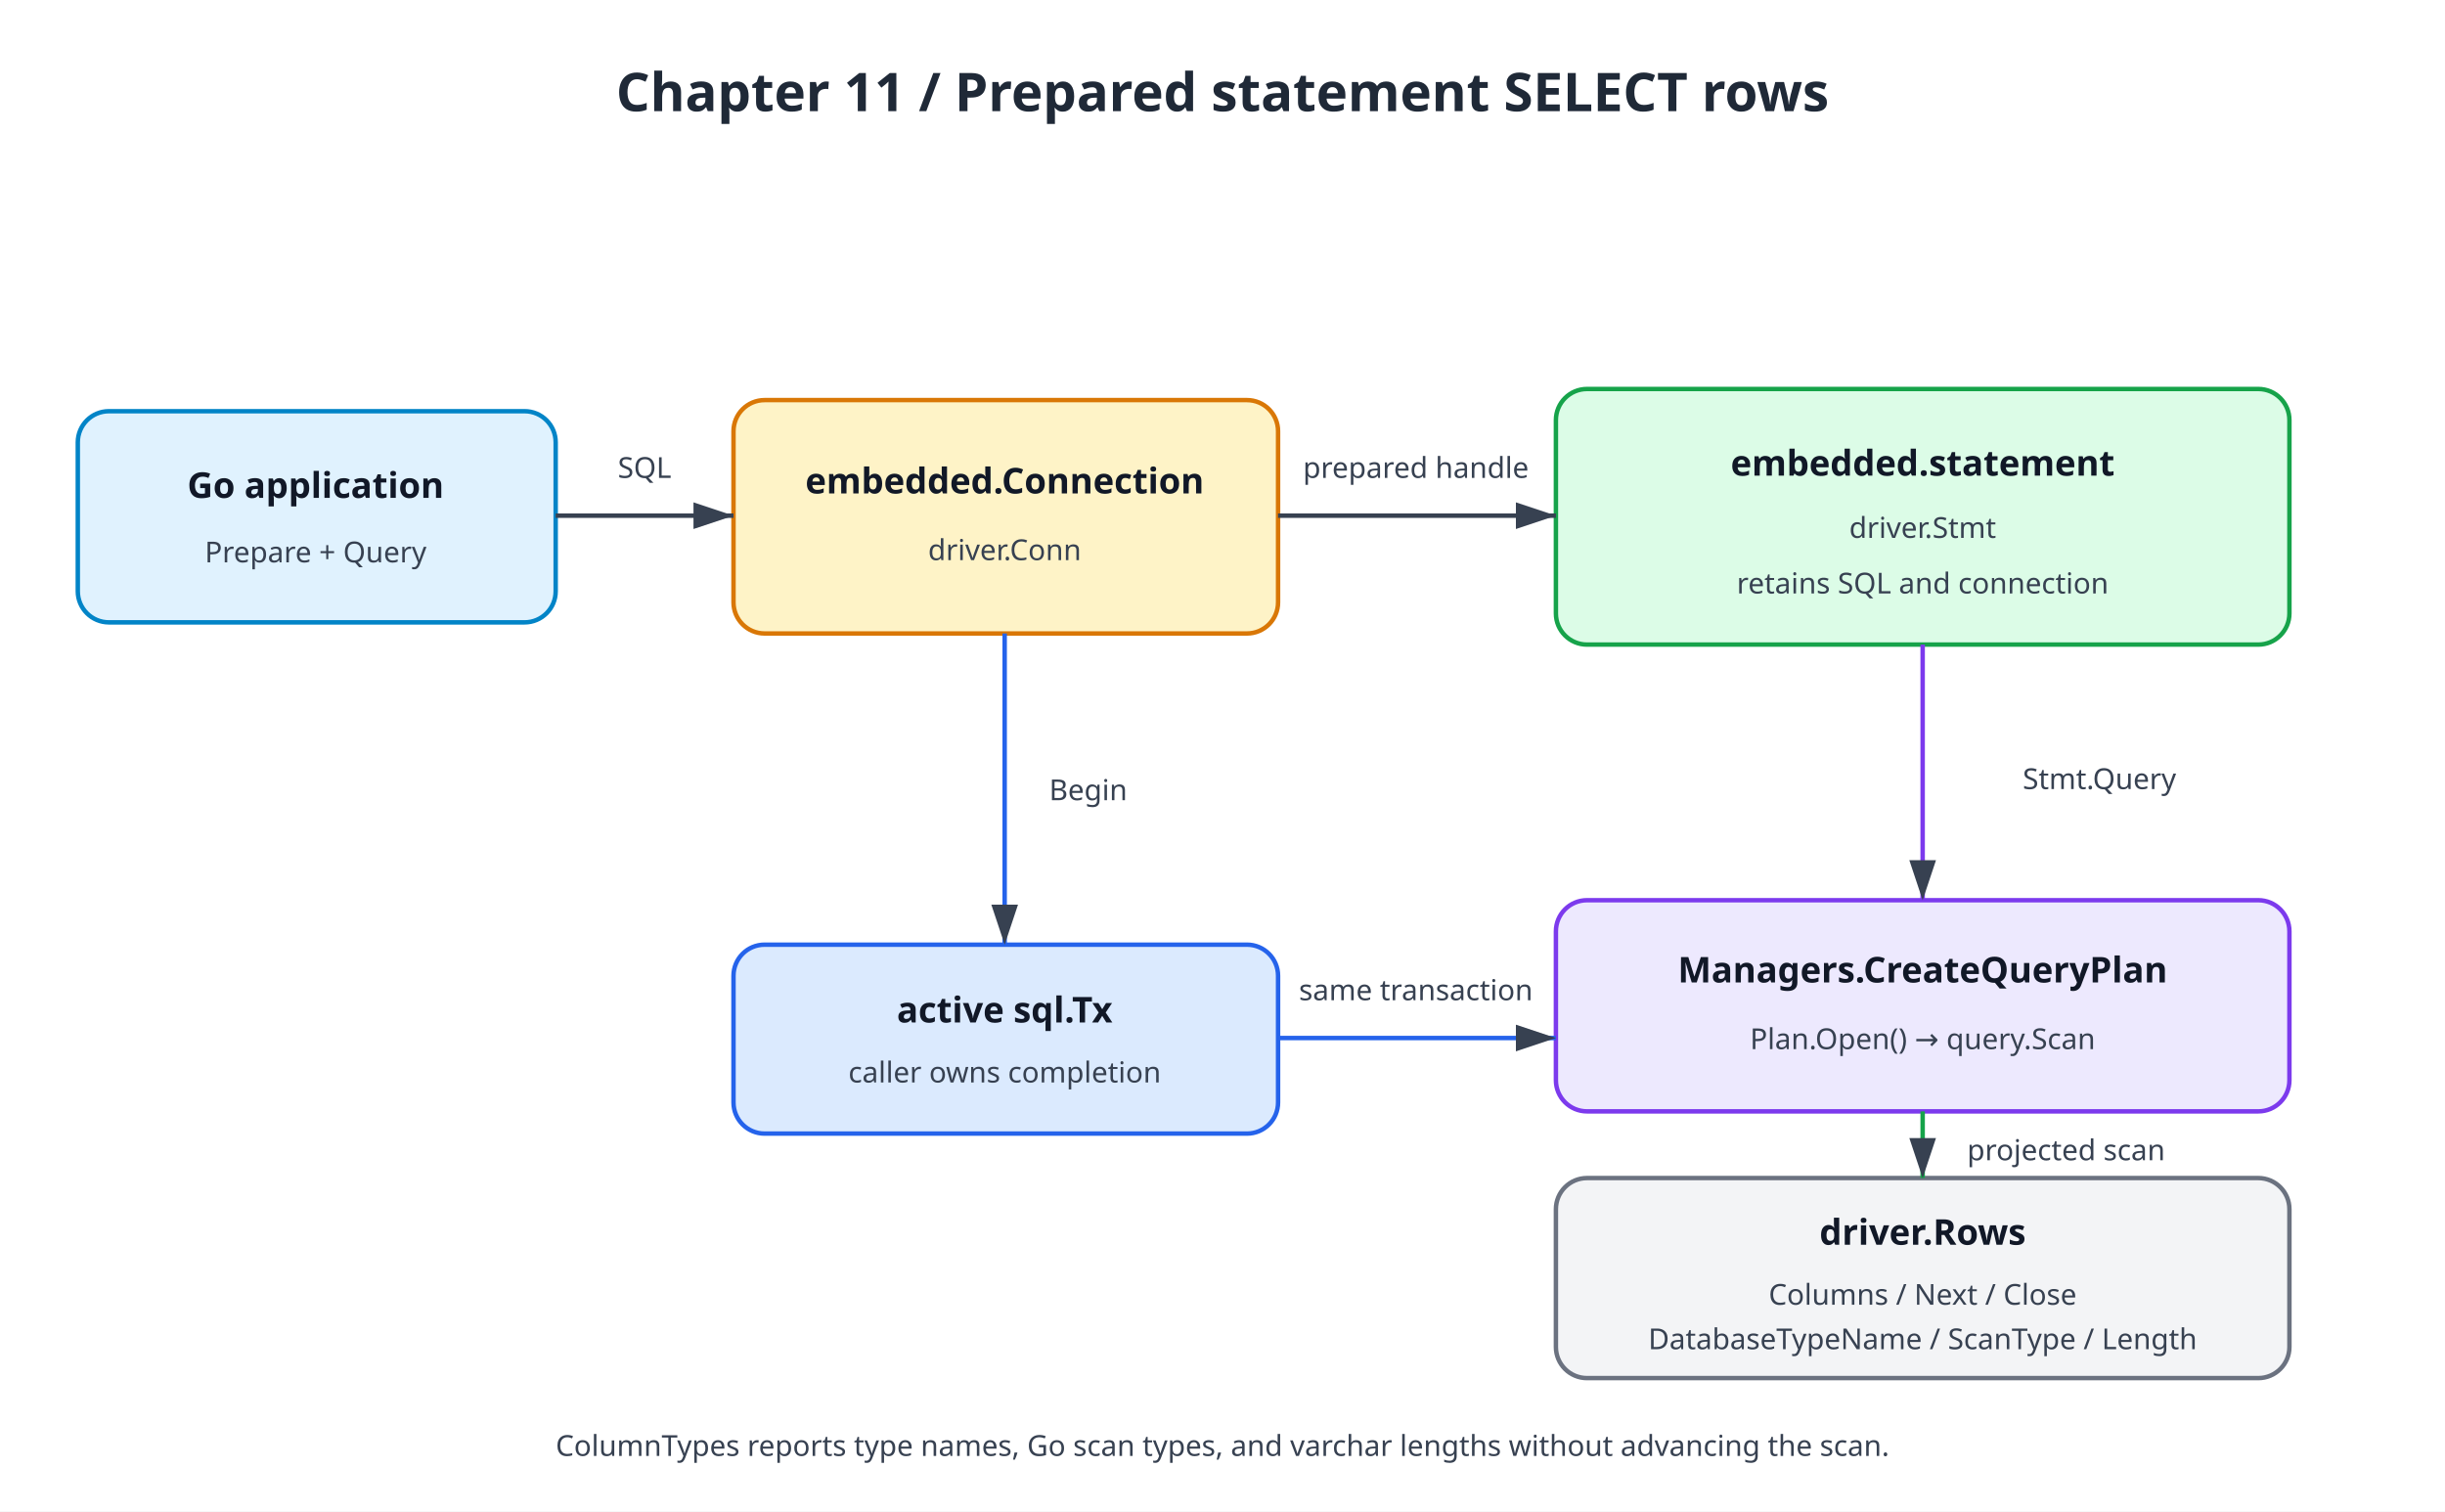
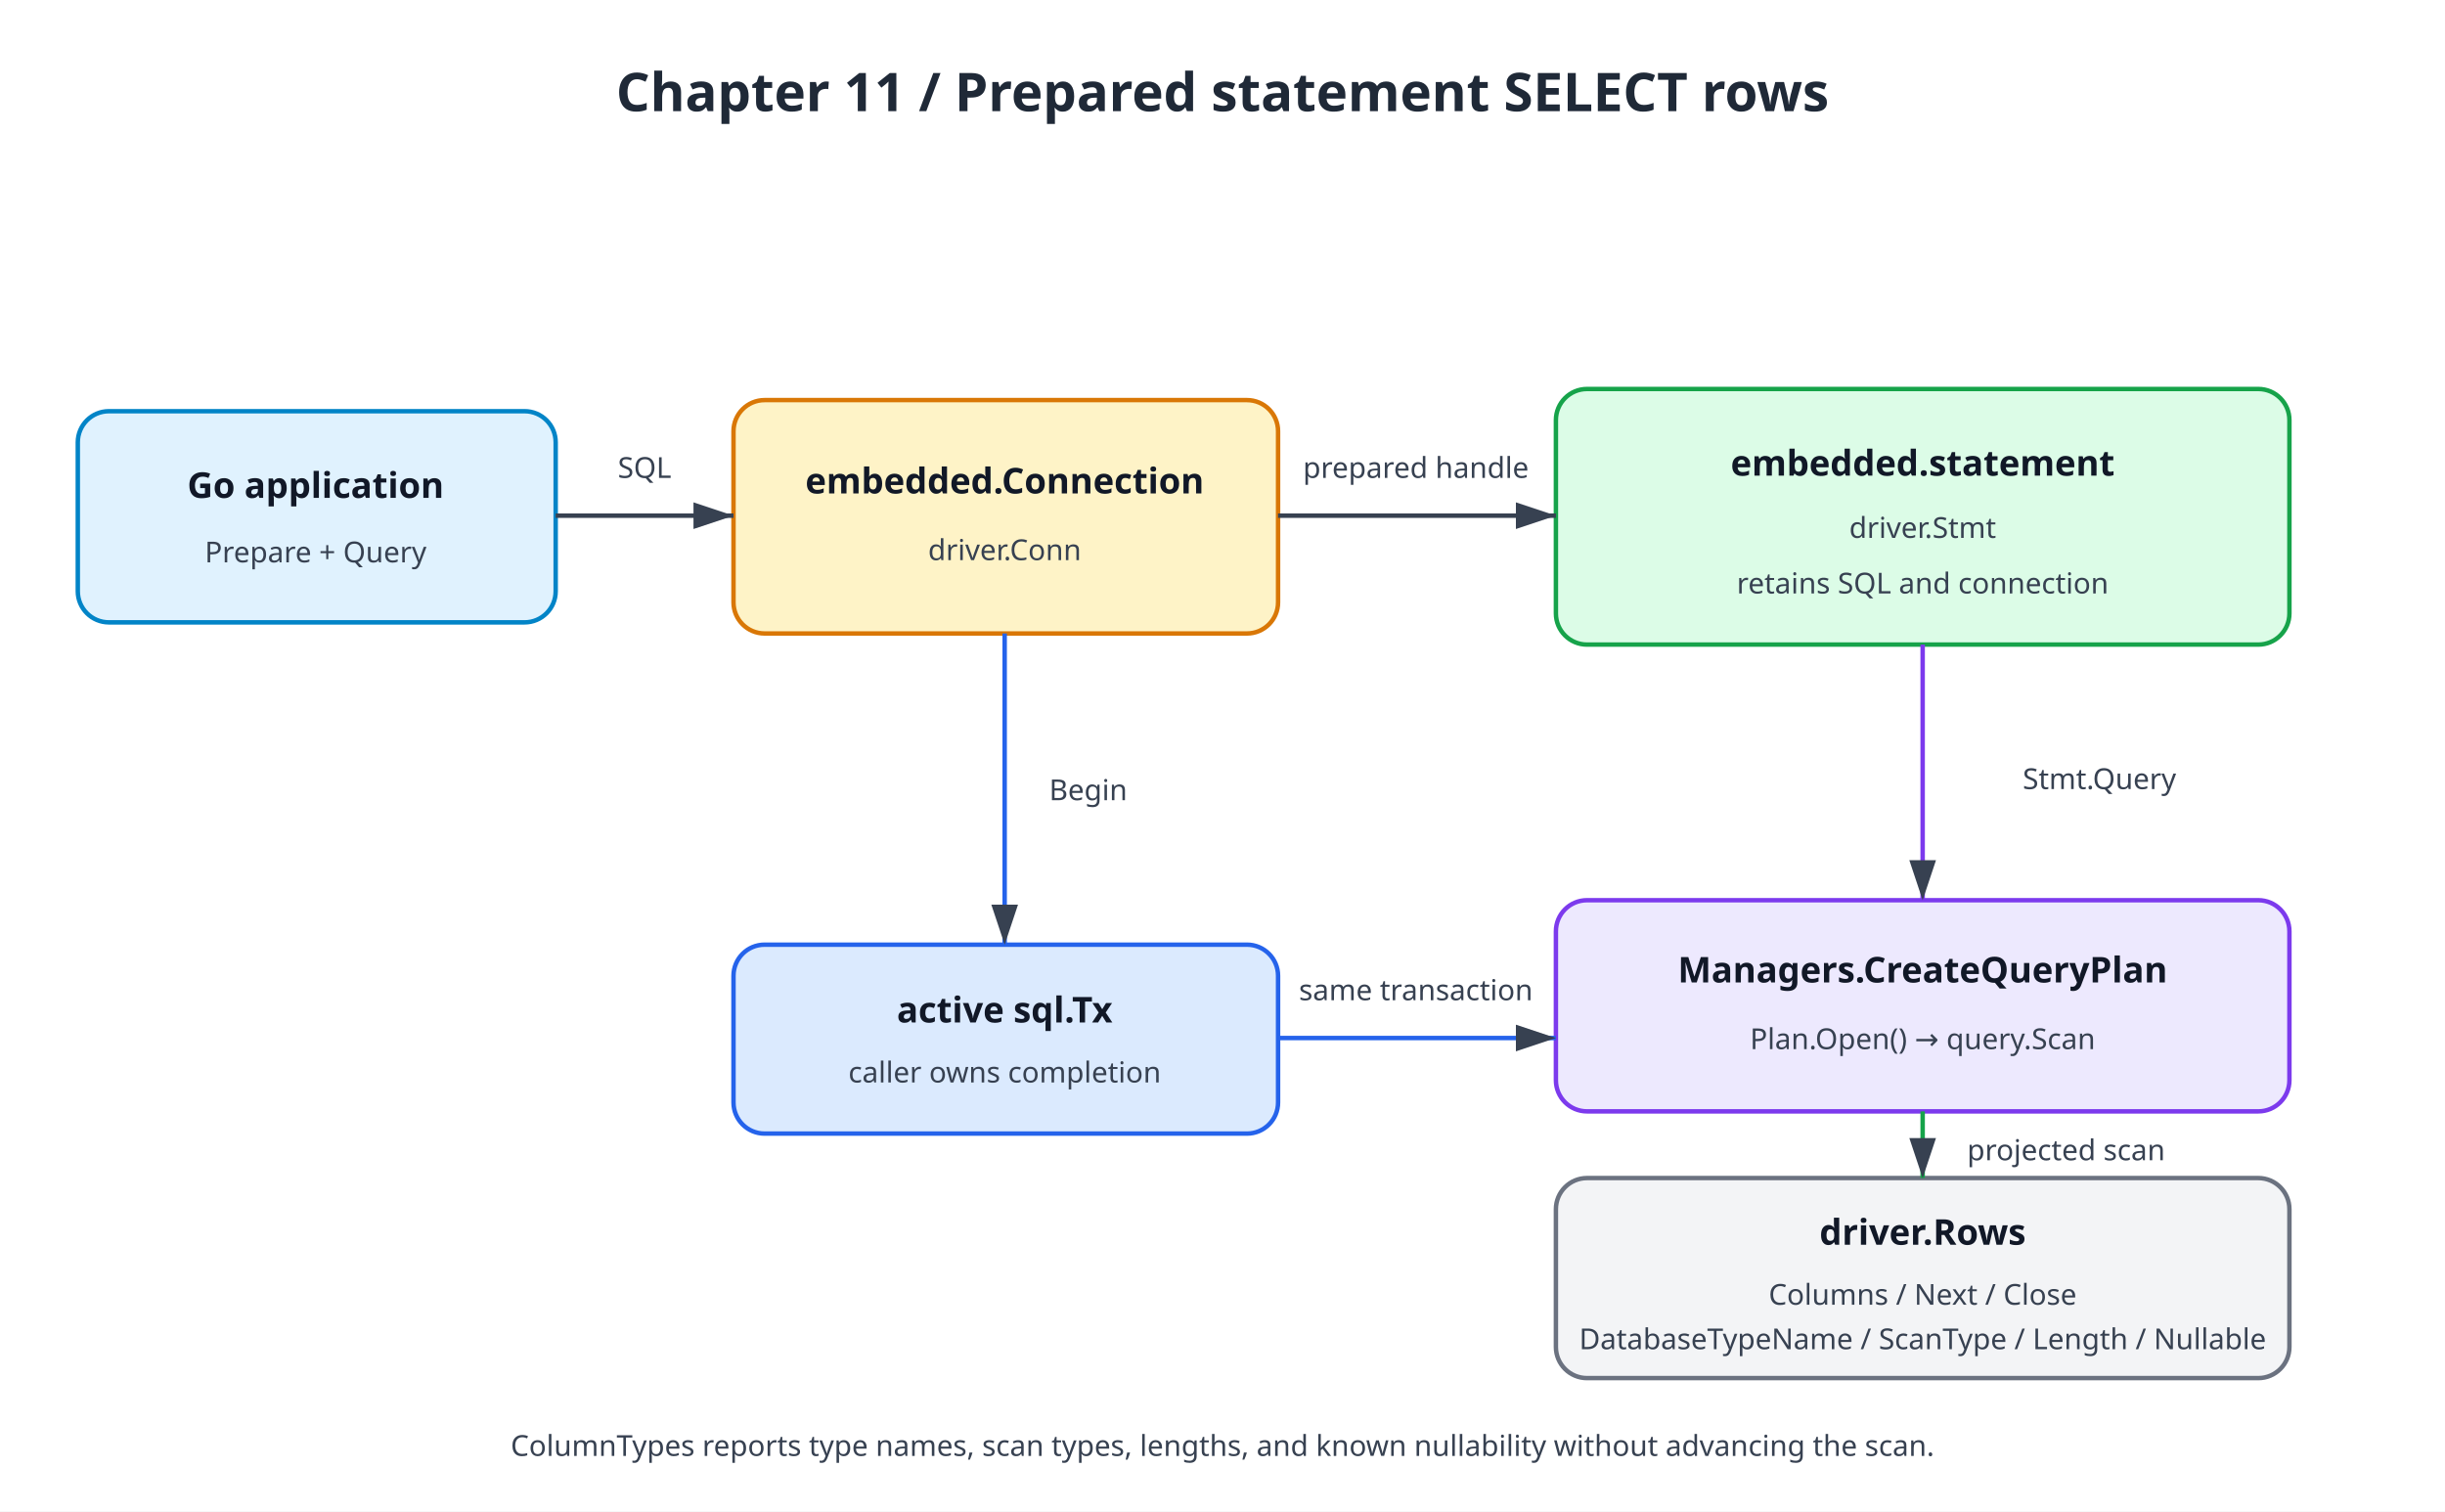
<svg xmlns="http://www.w3.org/2000/svg" width="1100" height="680" viewBox="0 0 1100 680" role="img" aria-labelledby="title description">
  <defs>
    <marker id="arrow" markerWidth="10" markerHeight="10" refX="9" refY="3" orient="auto" markerUnits="strokeWidth">
      <path d="M0,0 L0,6 L9,3 z" fill="#374151" />
    </marker>
    <style>
      .title{font:700 24px system-ui,sans-serif;fill:#1f2937}.label{font:700 16px system-ui,sans-serif;fill:#111827}.small{font:13px system-ui,sans-serif;fill:#374151}.box{stroke-width:2}.line{fill:none;stroke:#374151;stroke-width:2;marker-end:url(#arrow)}.blue{fill:none;stroke:#2563eb;stroke-width:2;marker-end:url(#arrow)}.purple{fill:none;stroke:#7c3aed;stroke-width:2;marker-end:url(#arrow)}.green{fill:none;stroke:#16a34a;stroke-width:2;marker-end:url(#arrow)}
    </style>
  </defs>
  <rect width="1100" height="680" fill="#fff" />
  <text class="title" x="550" y="50" text-anchor="middle">Chapter 11 / Prepared statement SELECT rows</text>
  <rect class="box" x="35" y="185" width="215" height="95" rx="14" fill="#e0f2fe" stroke="#0284c7" />
  <text class="label" x="142" y="224" text-anchor="middle">Go application</text>
  <text class="small" x="142" y="253" text-anchor="middle">Prepare + Query</text>
  <rect class="box" x="330" y="180" width="245" height="105" rx="14" fill="#fef3c7" stroke="#d97706" />
  <text class="label" x="452" y="222" text-anchor="middle">embedded.Connection</text>
  <text class="small" x="452" y="252" text-anchor="middle">driver.Conn</text>
  <rect class="box" x="700" y="175" width="330" height="115" rx="14" fill="#dcfce7" stroke="#16a34a" />
  <text class="label" x="865" y="214" text-anchor="middle">embedded.statement</text>
  <text class="small" x="865" y="242" text-anchor="middle">driver.Stmt</text>
  <text class="small" x="865" y="267" text-anchor="middle">retains SQL and connection</text>
  <rect class="box" x="330" y="425" width="245" height="85" rx="14" fill="#dbeafe" stroke="#2563eb" />
  <text class="label" x="452" y="460" text-anchor="middle">active sql.Tx</text>
  <text class="small" x="452" y="487" text-anchor="middle">caller owns completion</text>
  <rect class="box" x="700" y="405" width="330" height="95" rx="14" fill="#ede9fe" stroke="#7c3aed" />
  <text class="label" x="865" y="442" text-anchor="middle">Managers.CreateQueryPlan</text>
  <text class="small" x="865" y="472" text-anchor="middle">Plan.Open() → query.Scan</text>
  <rect class="box" x="700" y="530" width="330" height="90" rx="14" fill="#f3f4f6" stroke="#6b7280" />
  <text class="label" x="865" y="560" text-anchor="middle">driver.Rows</text>
  <text class="small" x="865" y="587" text-anchor="middle">Columns / Next / Close</text>
-   <text class="small" x="865" y="607" text-anchor="middle">DatabaseTypeName / ScanType / Length</text>
+   <text class="small" x="865" y="607" text-anchor="middle">DatabaseTypeName / ScanType / Length / Nullable</text>
  <path class="line" d="M250 232 H330" />
  <text class="small" x="290" y="215" text-anchor="middle">SQL</text>
  <path class="line" d="M575 232 H700" />
  <text class="small" x="637" y="215" text-anchor="middle">prepared handle</text>
  <path class="blue" d="M452 285 V425" />
  <text class="small" x="472" y="360">Begin</text>
  <path class="purple" d="M865 290 V350 H865 V405" />
  <text class="small" x="910" y="355">Stmt.Query</text>
  <path class="blue" d="M575 467 H700" />
  <text class="small" x="637" y="450" text-anchor="middle">same transaction</text>
  <path class="green" d="M865 500 V530" />
  <text class="small" x="885" y="522">projected scan</text>
-   <text class="small" x="550" y="655" text-anchor="middle">ColumnTypes reports type names, Go scan types, and varchar lengths without advancing the scan.</text>
+   <text class="small" x="550" y="655" text-anchor="middle">ColumnTypes reports type names, scan types, lengths, and known nullability without advancing the scan.</text>
</svg>
